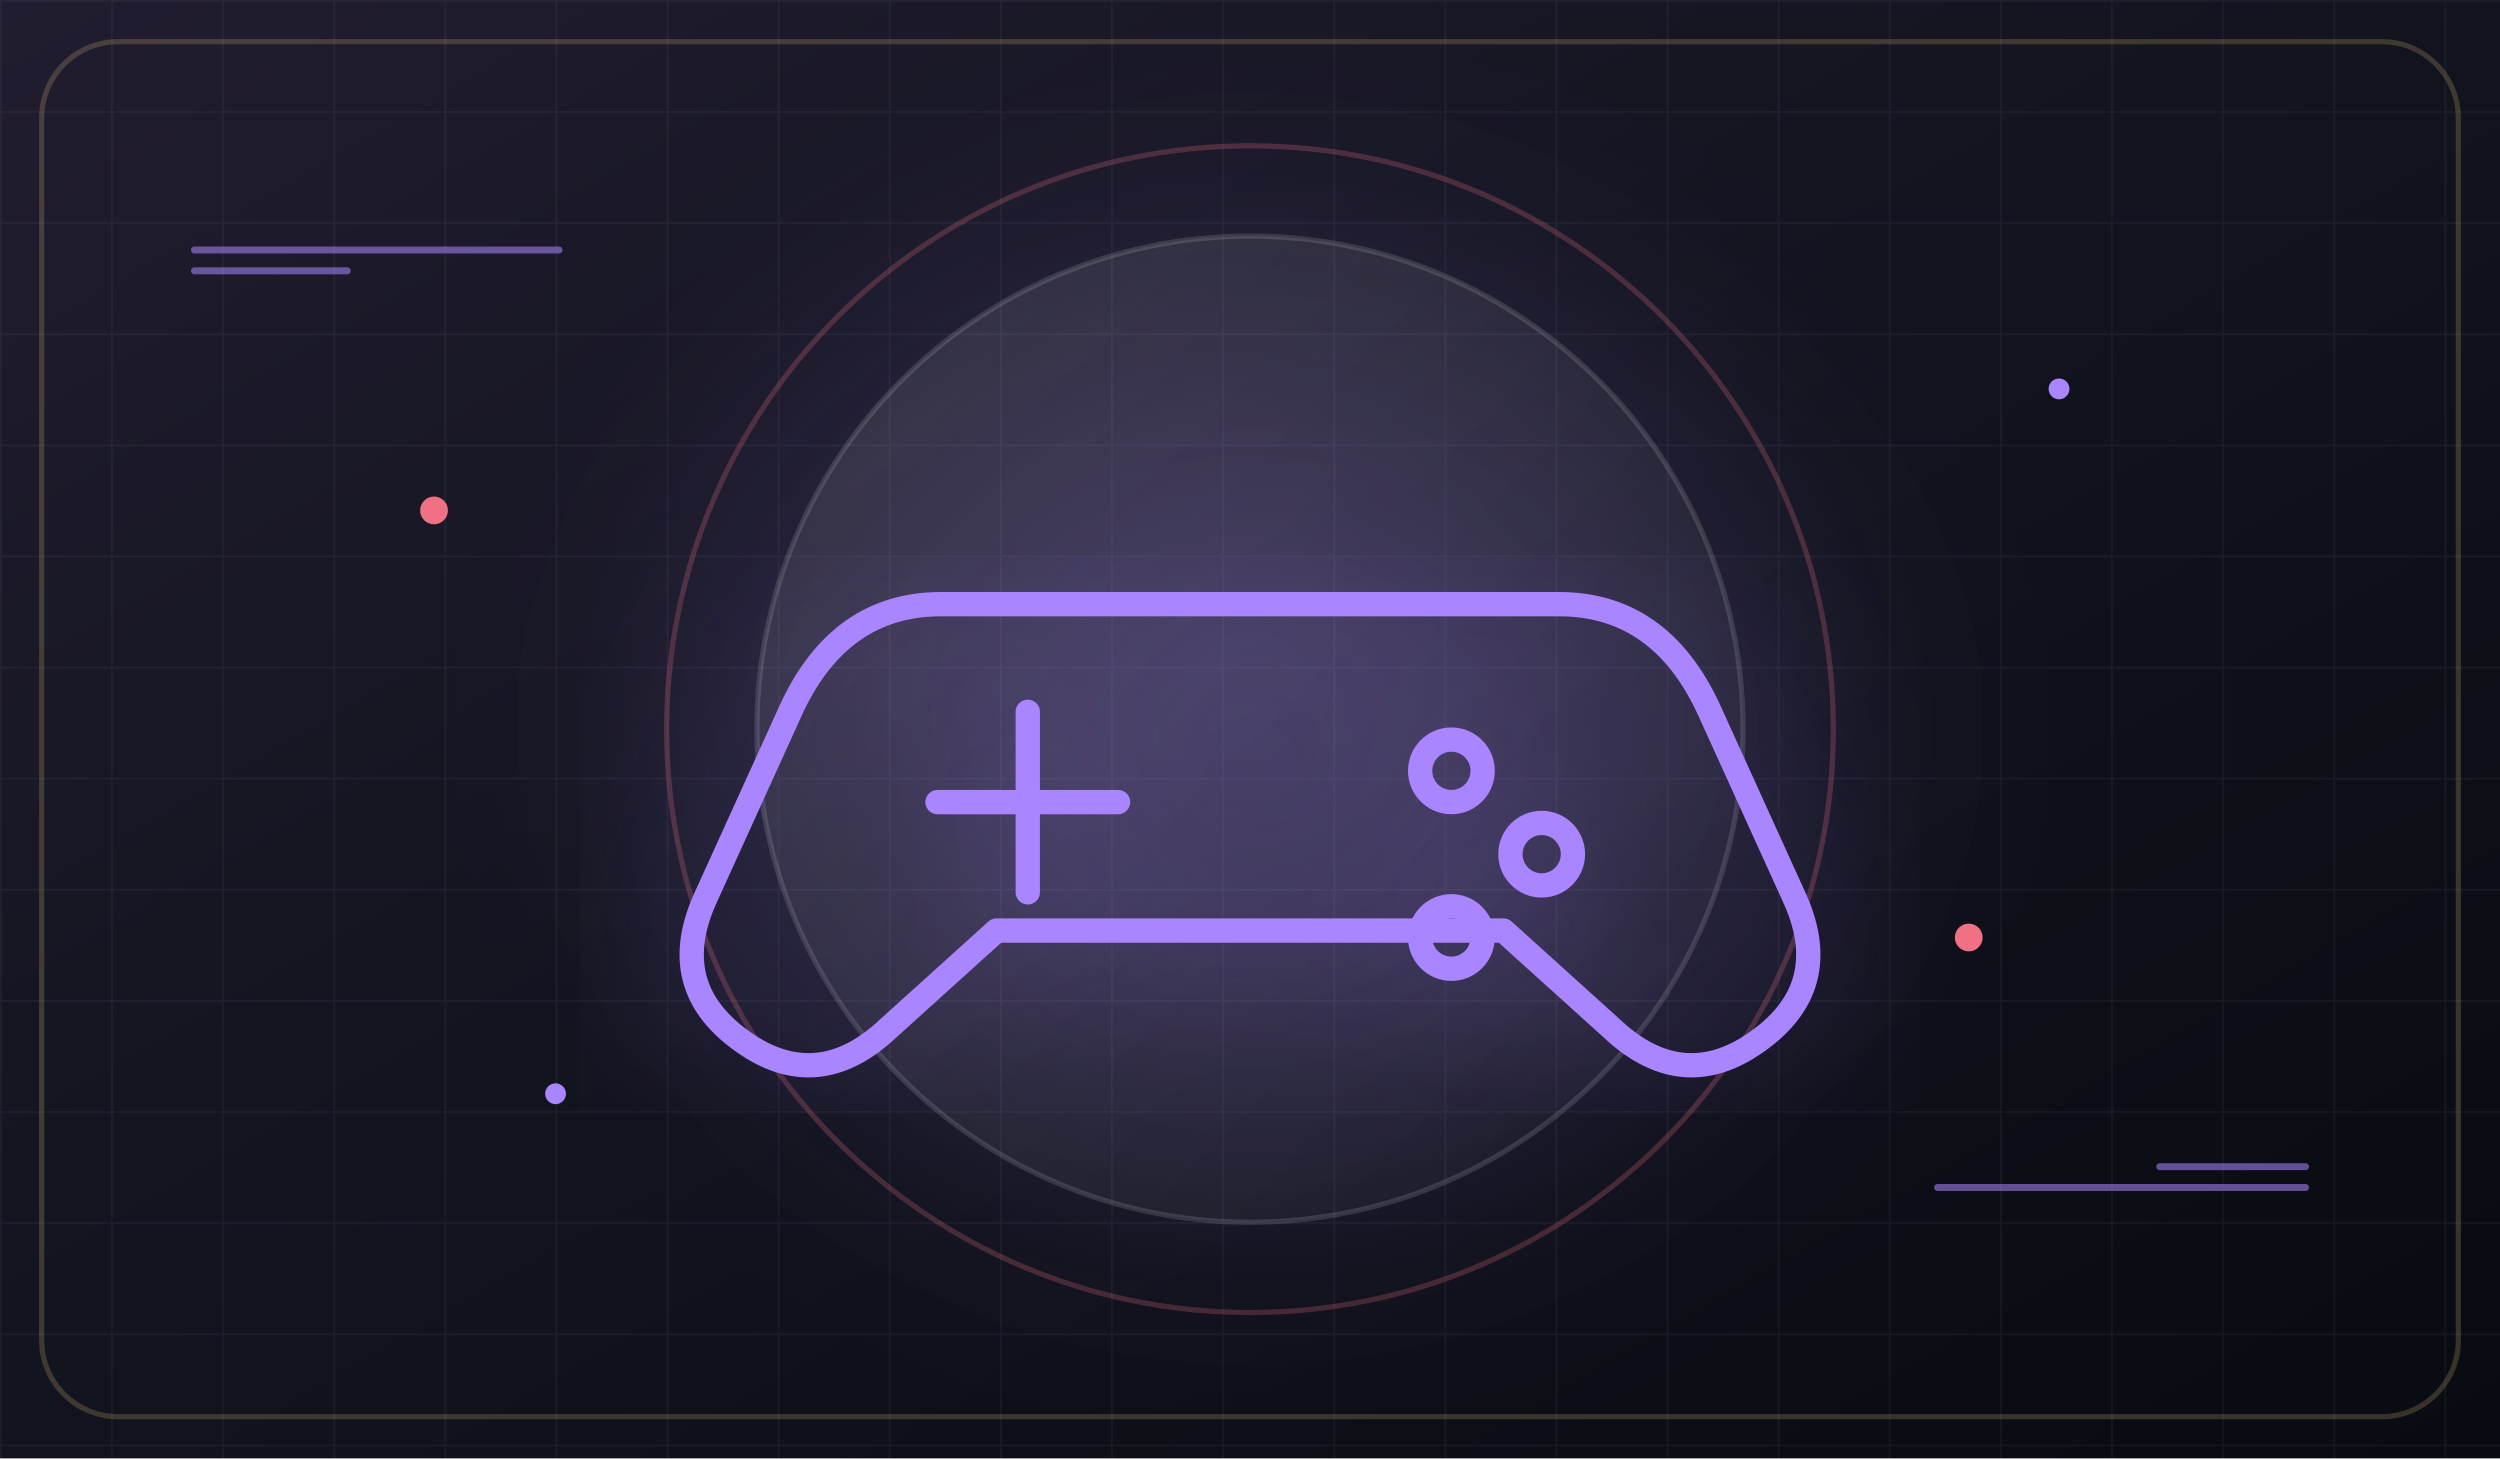
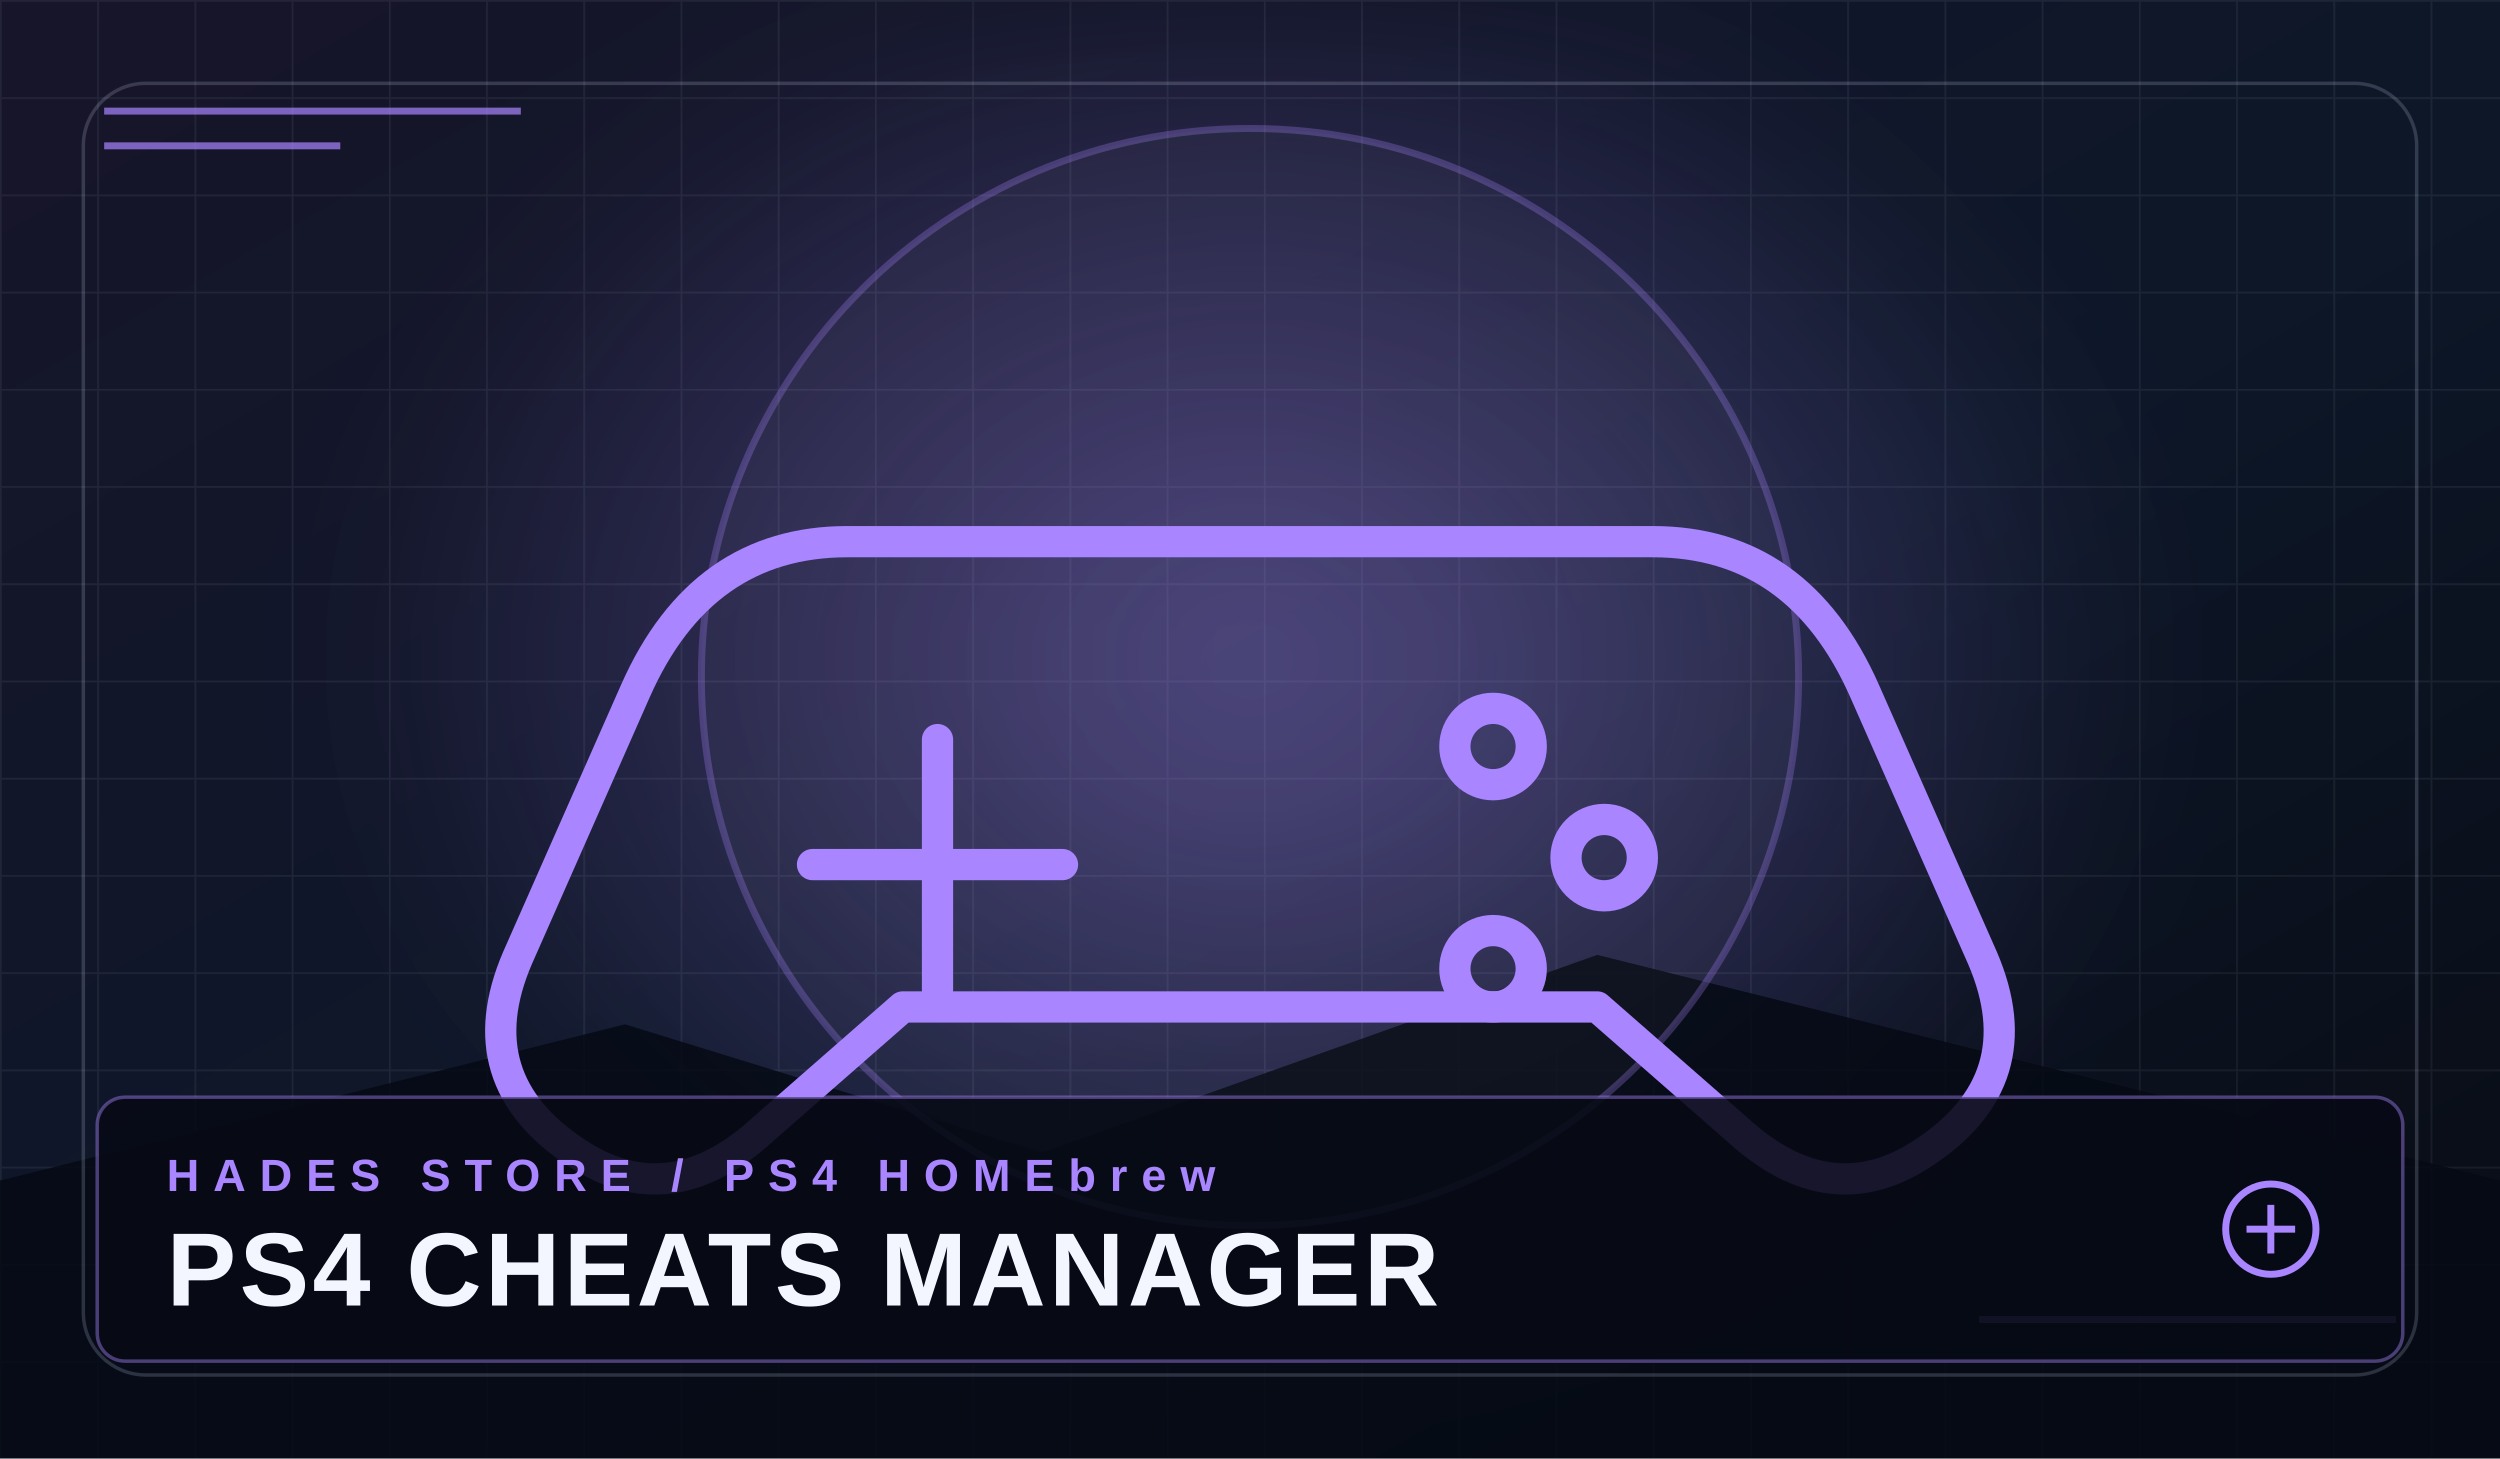
- <svg xmlns="http://www.w3.org/2000/svg" viewBox="0 0 720 420" role="img" aria-label="Ilustração estilizada HADES Store">
+ <svg xmlns="http://www.w3.org/2000/svg" viewBox="0 0 720 420" role="img" aria-label="Capa PS4 Cheats Manager">
  <defs>
-     <linearGradient id="bg" x1="0" y1="0" x2="1" y2="1">
-       <stop stop-color="#211d30" />
-       <stop offset=".52" stop-color="#11131d" />
-       <stop offset="1" stop-color="#090b12" />
+     <linearGradient id="bg" x2="1" y2="1">
+       <stop stop-color="#17152a" />
+       <stop offset=".55" stop-color="#0d1728" />
+       <stop offset="1" stop-color="#080b13" />
    </linearGradient>
    <radialGradient id="glow">
-       <stop stop-color="#a985ff" stop-opacity=".32" />
+       <stop stop-color="#a985ff" stop-opacity=".4" />
      <stop offset="1" stop-color="#a985ff" stop-opacity="0" />
    </radialGradient>
-     <linearGradient id="glass" x1="0" y1="0" x2="1" y2="1">
-       <stop stop-color="#fff" stop-opacity=".1" />
-       <stop offset="1" stop-color="#fff" stop-opacity=".015" />
-     </linearGradient>
-     <pattern id="grid" width="32" height="32" patternUnits="userSpaceOnUse">
-       <path d="M32 0H0v32" fill="none" stroke="#d9d5ec" stroke-opacity=".055" stroke-width="1" />
+     <pattern id="grid" width="28" height="28" patternUnits="userSpaceOnUse">
+       <path d="M28 0H0v28" fill="none" stroke="#d9e7ff" stroke-opacity=".07" />
    </pattern>
-     <filter id="soft">
-       <feGaussianBlur stdDeviation="24" />
+     <filter id="blur">
+       <feGaussianBlur stdDeviation="22" />
    </filter>
  </defs>
  <rect width="720" height="420" fill="url(#bg)" />
  <rect width="720" height="420" fill="url(#grid)" />
-   <ellipse cx="360" cy="210" rx="205" ry="175" fill="url(#glow)" filter="url(#soft)" />
-   <circle cx="360" cy="210" r="168" fill="none" stroke="#f07183" stroke-opacity=".24" stroke-width="1.5" />
-   <circle cx="360" cy="210" r="142" fill="url(#glass)" stroke="#fff" stroke-opacity=".13" stroke-width="1.5" />
-   <path d="M56 72h105M56 78h44M558 342h106M622 336h42" stroke="#a985ff" stroke-opacity=".55" stroke-width="2" stroke-linecap="round" />
-   <g fill="none" stroke="#a985ff" stroke-width="12" stroke-linecap="round" stroke-linejoin="round" filter="url(#soft)" opacity=".25">
-     <path d="M271 174h178q29 0 43 30l25 55q12 27-14 43-20 12-39-6l-31-28h-146l-31 28q-19 18-39 6-26-16-14-43l25-55q14-30 43-30z" />
-     <path d="M296 205v52m-26-26h52" />
-     <circle cx="418" cy="222" r="9" />
-     <circle cx="444" cy="246" r="9" />
-     <circle cx="418" cy="270" r="9" />
+   <ellipse cx="360" cy="190" rx="260" ry="210" fill="url(#glow)" filter="url(#blur)" />
+   <path d="M0 340 180 295 300 332 460 275 720 340v80H0z" fill="#050914" opacity=".85" />
+   <circle cx="360" cy="195" r="158" fill="#fff" fill-opacity=".025" stroke="#a985ff" stroke-opacity=".28" stroke-width="2" />
+   <g fill="none" stroke="#a985ff" stroke-width="9" stroke-linecap="round" stroke-linejoin="round">
+     <path d="M244 156h232q42 0 61 43l34 77q15 35-17 56-27 18-54-7l-40-35H260l-40 35q-27 25-54 7-32-21-17-56l34-77q19-43 61-43z" />
+     <path d="M270 213v72m-36-36h72" />
+     <circle cx="430" cy="215" r="11" />
+     <circle cx="462" cy="247" r="11" />
+     <circle cx="430" cy="279" r="11" />
  </g>
-   <g fill="none" stroke="#a985ff" stroke-width="7" stroke-linecap="round" stroke-linejoin="round">
-     <path d="M271 174h178q29 0 43 30l25 55q12 27-14 43-20 12-39-6l-31-28h-146l-31 28q-19 18-39 6-26-16-14-43l25-55q14-30 43-30z" />
-     <path d="M296 205v52m-26-26h52" />
-     <circle cx="418" cy="222" r="9" />
-     <circle cx="444" cy="246" r="9" />
-     <circle cx="418" cy="270" r="9" />
-   </g>
-   <circle cx="125" cy="147" r="4" fill="#f07183" />
-   <circle cx="593" cy="112" r="3" fill="#a985ff" />
-   <circle cx="567" cy="270" r="4" fill="#f07183" />
-   <circle cx="160" cy="315" r="3" fill="#a985ff" />
-   <rect x="12" y="12" width="696" height="396" rx="22" fill="none" stroke="#e2bd76" stroke-opacity=".22" stroke-width="1.5" />
+   <path d="M30 32h120m-120 10h68M570 380h120" stroke="#a985ff" stroke-opacity=".7" stroke-width="2" />
+   <rect x="24" y="24" width="672" height="372" rx="18" fill="none" stroke="#d8e7ff" stroke-opacity=".18" />
+   <rect x="28" y="316" width="664" height="76" rx="8" fill="#070b16" fill-opacity=".9" stroke="#a985ff" stroke-opacity=".42" />
+   <text x="48" y="343" fill="#a985ff" font-family="Arial,sans-serif" font-size="13" font-weight="700" letter-spacing="4">HADES STORE  /  PS4 HOMEbrew</text>
+   <text x="48" y="376" fill="#f4f6ff" font-family="Arial,sans-serif" font-size="30" font-weight="800" letter-spacing="1">PS4 CHEATS MANAGER</text>
+   <circle cx="654" cy="354" r="13" fill="none" stroke="#a985ff" stroke-width="2" />
+   <path d="M647 354h14m-7-7v14" stroke="#a985ff" stroke-width="2" />
</svg>
